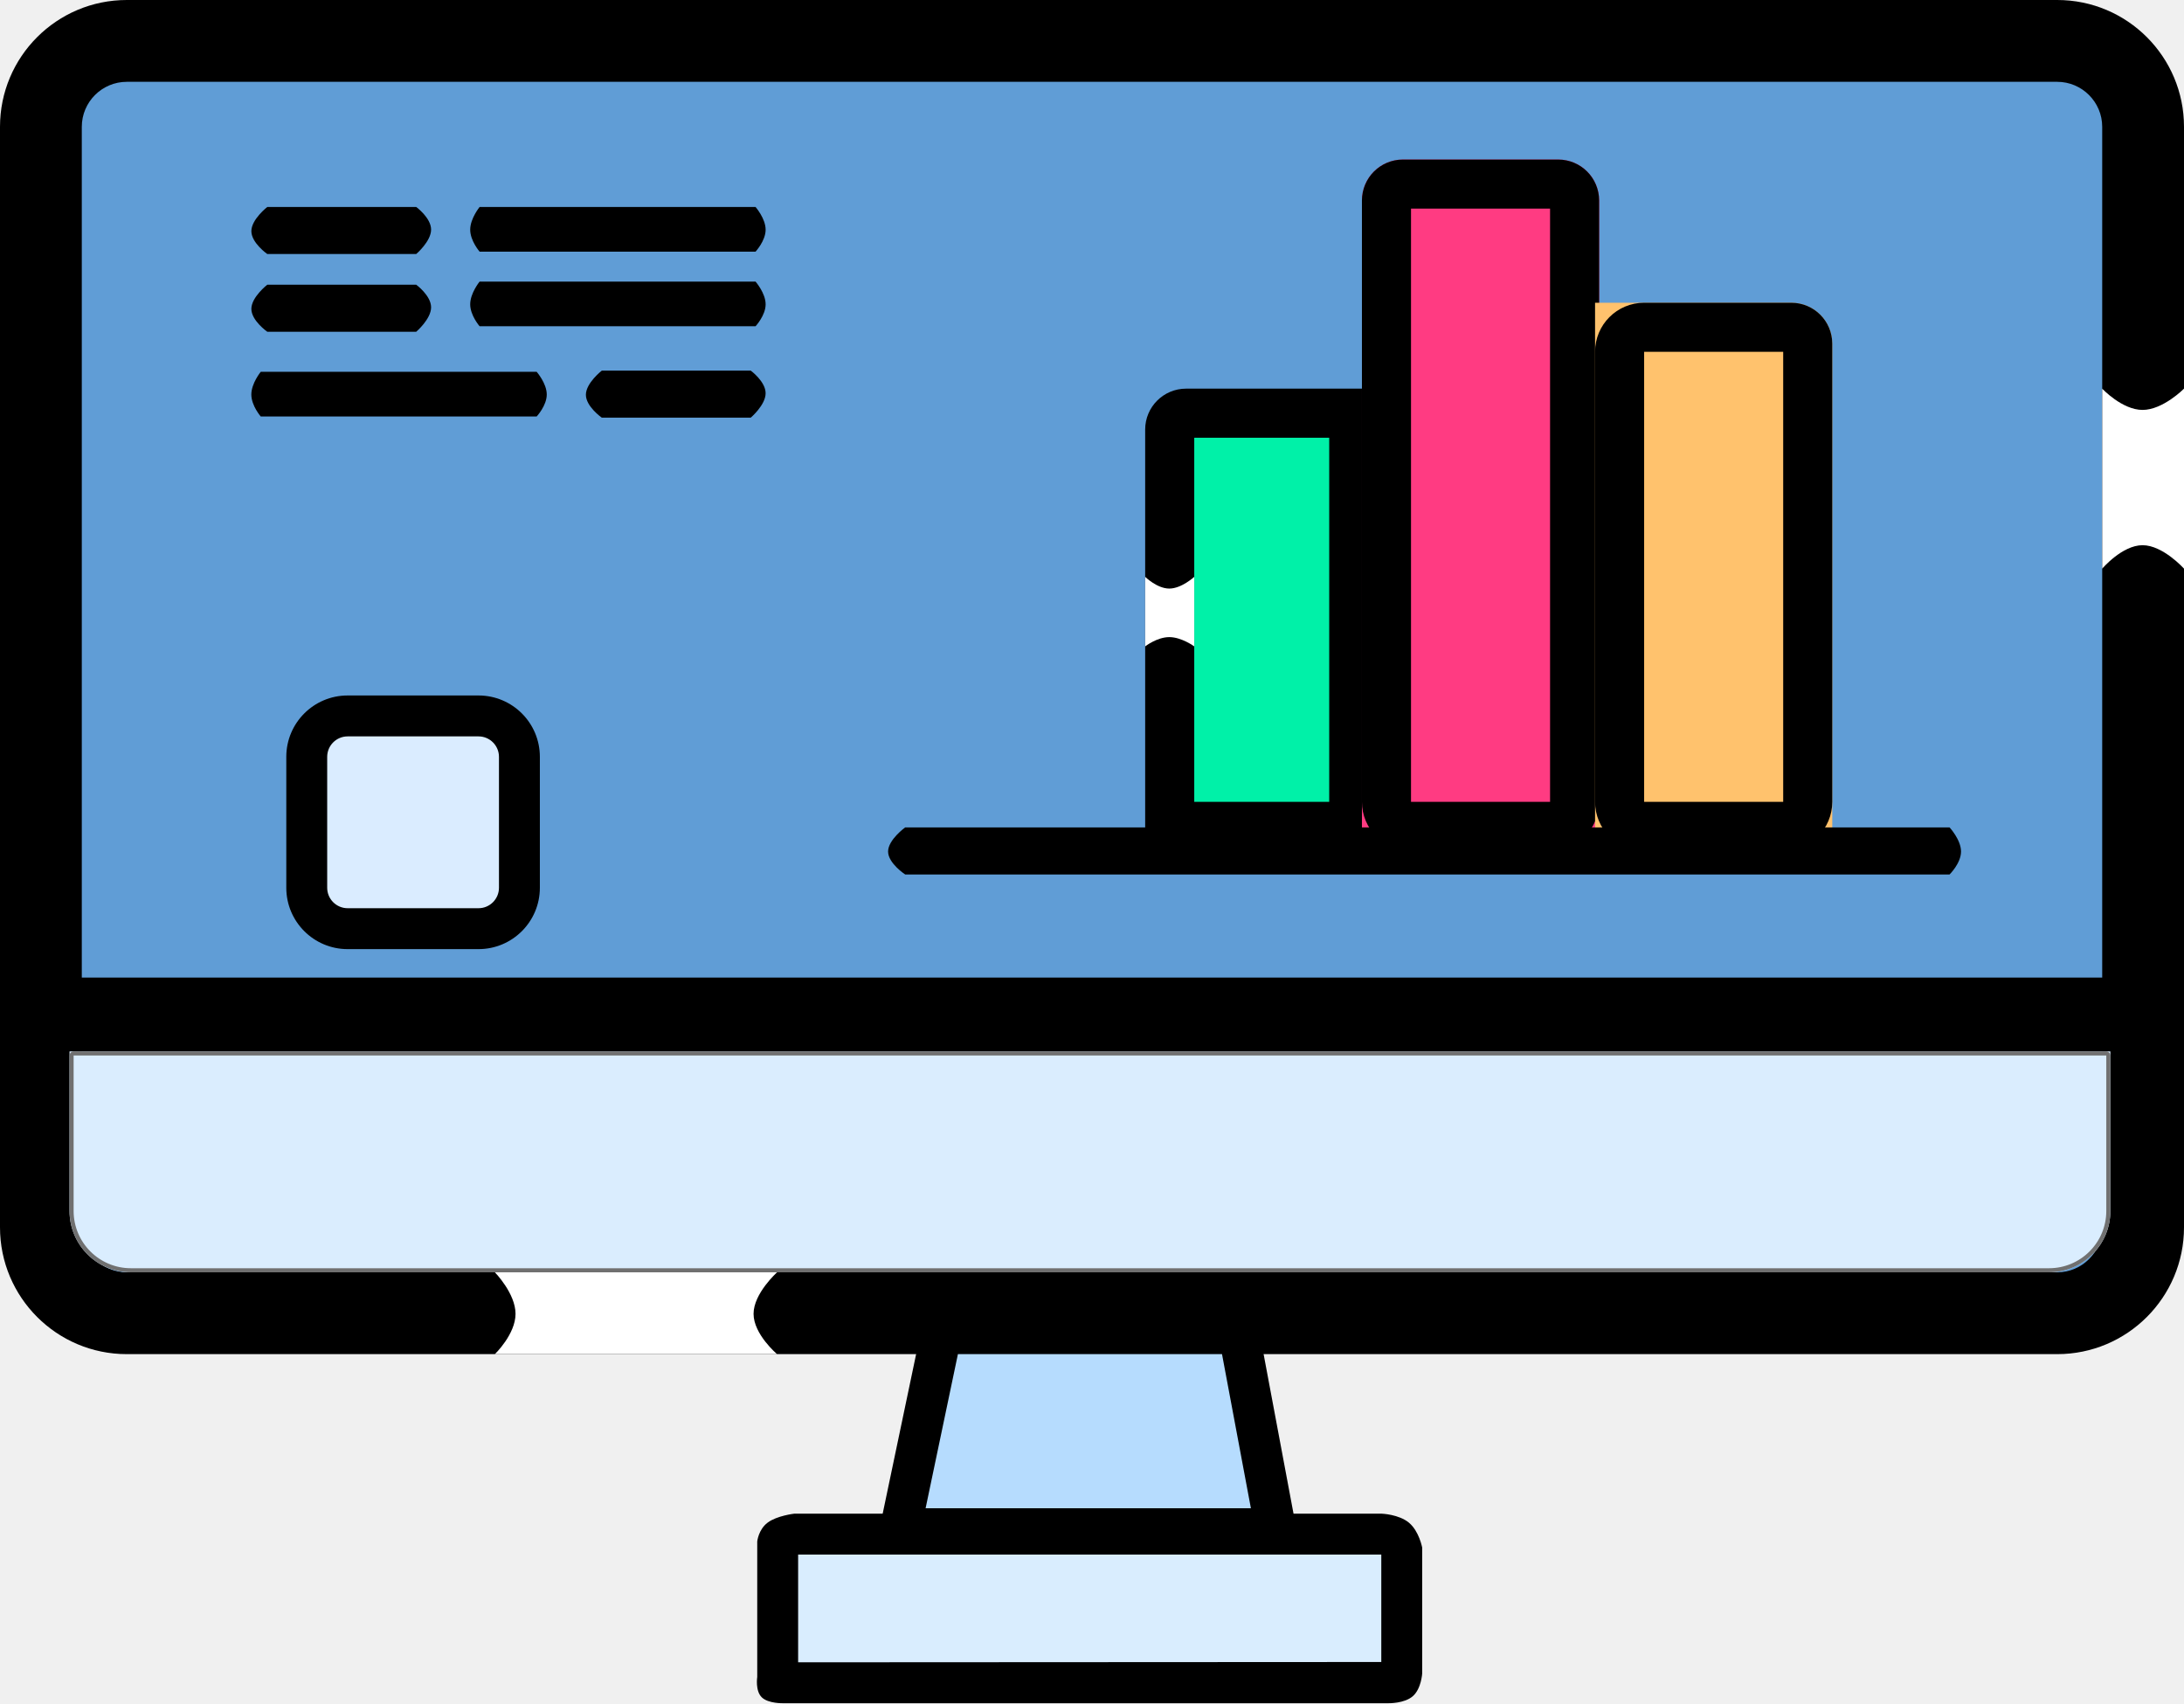
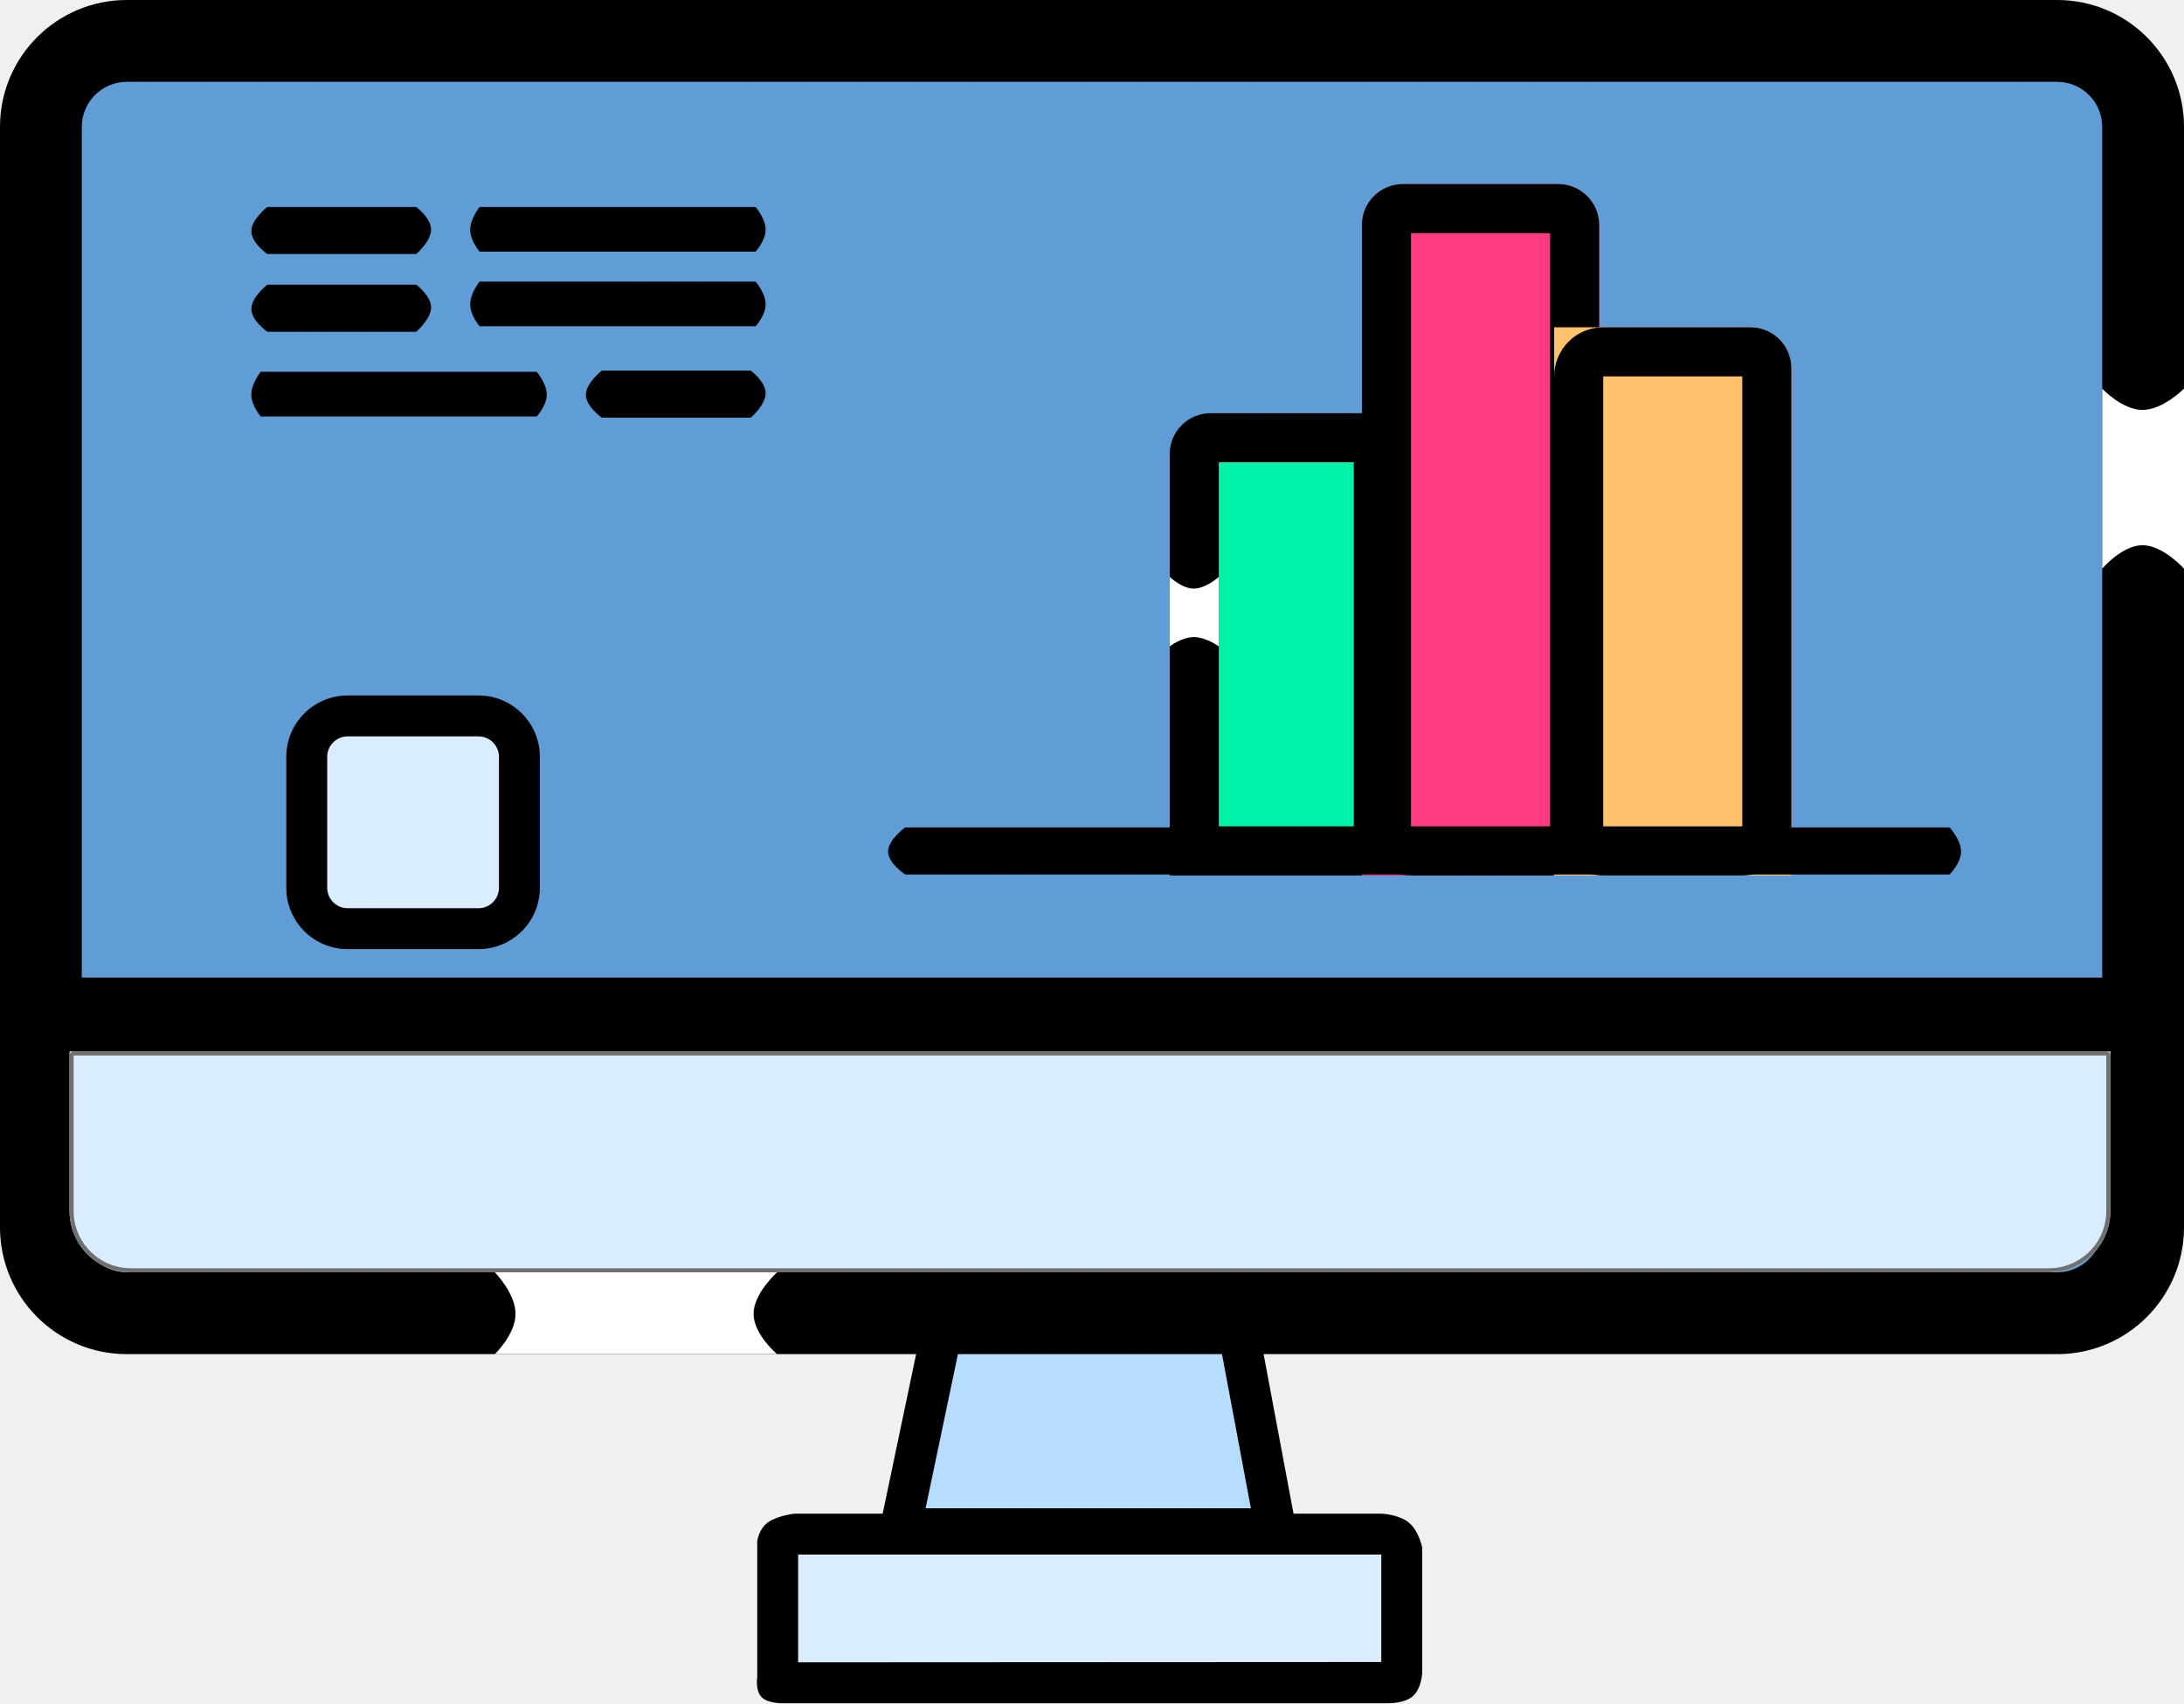
<svg xmlns="http://www.w3.org/2000/svg" width="534" height="416.333" viewBox="0 0 534 416.333">
-   <g id="Group_3" data-name="Group 3" transform="translate(-659 -82)">
-     <g id="Path_202" data-name="Path 202" transform="translate(659 82)" fill="#609dd6">
+   <g id="Group_3" data-name="Group 3" transform="translate(-416 -154.833)">
+     <g id="Path_202" data-name="Path 202" transform="translate(416 154.833)" fill="#609dd6">
      <path d="M 503 321 L 31 321 C 19.421 321 10 311.579 10 300 L 10 31 C 10 19.421 19.421 10 31 10 L 503 10 C 514.579 10 524 19.421 524 31 L 524 300 C 524 311.579 514.579 321 503 321 Z" stroke="none" />
      <path d="M 31 20 C 24.935 20 20 24.935 20 31 L 20 300 C 20 306.065 24.935 311 31 311 L 503 311 C 509.065 311 514 306.065 514 300 L 514 31 C 514 24.935 509.065 20 503 20 L 31 20 M 31 0 L 503 0 C 520.121 0 534 13.879 534 31 L 534 300 C 534 317.121 520.121 331 503 331 L 31 331 C 13.879 331 0 317.121 0 300 L 0 31 C 0 13.879 13.879 0 31 0 Z" stroke="none" fill="#000" />
    </g>
-     <g id="Path_215" data-name="Path 215" transform="translate(939 177)" fill="#00f1a8">
+     <g id="Path_215" data-name="Path 215" transform="translate(702 255.833)" fill="#00f1a8">
      <path d="M 51 107 L 6 107 L 6 10 C 6 7.794 7.794 6 10 6 L 51 6 L 51 107 Z" stroke="none" />
      <path d="M 12 12 L 12 101 L 45 101 L 45 12 L 12 12 M 10 0 L 57 0 L 57 113 L 0 113 L 0 10 C 0 4.477 4.477 0 10 0 Z" stroke="none" fill="#000" />
    </g>
-     <g id="Rectangle_27" data-name="Rectangle 27" transform="translate(992 121)" fill="#ff3b82" stroke="#000" stroke-width="12">
+     <g id="Rectangle_27" data-name="Rectangle 27" transform="translate(749 199.833)" fill="#ff3b82" stroke="#000" stroke-width="12">
      <path d="M10,0H48A10,10,0,0,1,58,10V169a0,0,0,0,1,0,0H0a0,0,0,0,1,0,0V10A10,10,0,0,1,10,0Z" stroke="none" />
      <path d="M10,6H48a4,4,0,0,1,4,4V157a6,6,0,0,1-6,6H12a6,6,0,0,1-6-6V10A4,4,0,0,1,10,6Z" fill="none" />
    </g>
-     <g id="Rectangle_28" data-name="Rectangle 28" transform="translate(1049 156)" fill="#ffc26d" stroke="#000" stroke-width="12">
+     <g id="Rectangle_28" data-name="Rectangle 28" transform="translate(796 234.833)" fill="#ffc26d" stroke="#000" stroke-width="12">
      <path d="M0,0H48A10,10,0,0,1,58,10V134a0,0,0,0,1,0,0H0a0,0,0,0,1,0,0V0A0,0,0,0,1,0,0Z" stroke="none" />
      <path d="M12,6H48a4,4,0,0,1,4,4V122a6,6,0,0,1-6,6H12a6,6,0,0,1-6-6V12A6,6,0,0,1,12,6Z" fill="none" />
    </g>
-     <path id="Path_200" data-name="Path 200" d="M-270.505,0H227.822V18.093H-270.505Z" transform="translate(904.028 339.046) rotate(180)" />
-     <g id="Path_203" data-name="Path 203" transform="translate(729 252)" fill="#daecff">
+     <path id="Path_200" data-name="Path 200" d="M-270.505,0H227.822V18.093H-270.505Z" transform="translate(661.028 411.88) rotate(180)" />
+     <g id="Path_203" data-name="Path 203" transform="translate(486 324.833)" fill="#daecff">
      <path d="M 47 57 L 15 57 C 9.486 57 5 52.514 5 47 L 5 15 C 5 9.486 9.486 5 15 5 L 47 5 C 52.514 5 57 9.486 57 15 L 57 47 C 57 52.514 52.514 57 47 57 Z" stroke="none" />
      <path d="M 15 10 C 12.243 10 10 12.243 10 15 L 10 47 C 10 49.757 12.243 52 15 52 L 47 52 C 49.757 52 52 49.757 52 47 L 52 15 C 52 12.243 49.757 10 47 10 L 15 10 M 15 0 L 47 0 C 55.284 0 62 6.716 62 15 L 62 47 C 62 55.284 55.284 62 47 62 L 15 62 C 6.716 62 0 55.284 0 47 L 0 15 C 0 6.716 6.716 0 15 0 Z" stroke="none" fill="#000" />
    </g>
-     <path id="Path_201" data-name="Path 201" d="M-270.505,0H-15.141s4.175,2.732,4.175,5.607S-15.141,11.5-15.141,11.5H-270.505s-2.8-3.018-2.8-5.893S-270.505,0-270.505,0Z" transform="translate(865.177 295.75) rotate(180)" />
-     <path id="Path_205" data-name="Path 205" d="M-51.905,0h36.413S-11.6,2.718-11.6,5.593-15.492,11.5-15.492,11.5H-51.905s-3.641-2.655-3.641-5.53S-51.905,0-51.905,0Z" transform="translate(708.859 144.093) rotate(180)" />
-     <path id="Path_212" data-name="Path 212" d="M-51.905,0h36.413S-11.6,2.718-11.6,5.593-15.492,11.5-15.492,11.5H-51.905s-3.641-2.655-3.641-5.53S-51.905,0-51.905,0Z" transform="translate(708.859 163.093) rotate(180)" />
-     <path id="Path_214" data-name="Path 214" d="M-51.905,0h36.413S-11.6,2.718-11.6,5.593-15.492,11.5-15.492,11.5H-51.905s-3.641-2.655-3.641-5.53S-51.905,0-51.905,0Z" transform="translate(790.653 184.093) rotate(180)" />
-     <path id="Path_206" data-name="Path 206" d="M-228.875,0h67.467s2.3,2.639,2.3,5.369-2.3,5.549-2.3,5.549h-67.467s-2.467-2.82-2.467-5.549S-228.875,0-228.875,0Z" transform="translate(614.859 143.512) rotate(180)" />
-     <path id="Path_211" data-name="Path 211" d="M-228.875,0h67.467s2.3,2.639,2.3,5.369-2.3,5.549-2.3,5.549h-67.467s-2.467-2.82-2.467-5.549S-228.875,0-228.875,0Z" transform="translate(614.859 161.75) rotate(180)" />
-     <path id="Path_213" data-name="Path 213" d="M-228.875,0h67.467s2.3,2.639,2.3,5.369-2.3,5.549-2.3,5.549h-67.467s-2.467-2.82-2.467-5.549S-228.875,0-228.875,0Z" transform="translate(561.344 183.802) rotate(180)" />
-     <path id="Path_218" data-name="Path 218" d="M0,0S2.9,2.867,5.9,2.867,12,0,12,0V17s-3.1-2.267-6.1-2.267S0,17,0,17Z" transform="translate(939 223)" fill="#fff" />
-     <path id="Path_217" data-name="Path 217" d="M0,0H69s-5.75,5.15-5.75,10.15S69,20,69,20H0s5.05-4.85,5.05-9.85S0,0,0,0Z" transform="translate(780 393)" fill="#fff" />
-     <path id="Path_216" data-name="Path 216" d="M0,0H44s-5.733,5.134-5.733,10.134S44,20,44,20H0s5.2-4.866,5.2-9.866S0,0,0,0Z" transform="translate(1193 177) rotate(90)" fill="#fff" />
-     <g id="Path_220" data-name="Path 220" transform="translate(844.142 452)" fill="#d9edfe">
+     <path id="Path_201" data-name="Path 201" d="M-270.505,0H-15.141s4.175,2.732,4.175,5.607S-15.141,11.5-15.141,11.5H-270.505s-2.8-3.018-2.8-5.893S-270.505,0-270.505,0Z" transform="translate(622.177 368.583) rotate(180)" />
+     <path id="Path_205" data-name="Path 205" d="M-51.905,0h36.413S-11.6,2.718-11.6,5.593-15.492,11.5-15.492,11.5H-51.905s-3.641-2.655-3.641-5.53S-51.905,0-51.905,0Z" transform="translate(465.859 216.926) rotate(180)" />
+     <path id="Path_212" data-name="Path 212" d="M-51.905,0h36.413S-11.6,2.718-11.6,5.593-15.492,11.5-15.492,11.5H-51.905s-3.641-2.655-3.641-5.53S-51.905,0-51.905,0Z" transform="translate(465.859 235.926) rotate(180)" />
+     <path id="Path_214" data-name="Path 214" d="M-51.905,0h36.413S-11.6,2.718-11.6,5.593-15.492,11.5-15.492,11.5H-51.905s-3.641-2.655-3.641-5.53S-51.905,0-51.905,0Z" transform="translate(547.653 256.926) rotate(180)" />
+     <path id="Path_206" data-name="Path 206" d="M-228.875,0h67.467s2.3,2.639,2.3,5.369-2.3,5.549-2.3,5.549h-67.467s-2.467-2.82-2.467-5.549S-228.875,0-228.875,0Z" transform="translate(371.859 216.345) rotate(180)" />
+     <path id="Path_211" data-name="Path 211" d="M-228.875,0h67.467s2.3,2.639,2.3,5.369-2.3,5.549-2.3,5.549h-67.467s-2.467-2.82-2.467-5.549S-228.875,0-228.875,0Z" transform="translate(371.859 234.583) rotate(180)" />
+     <path id="Path_213" data-name="Path 213" d="M-228.875,0h67.467s2.3,2.639,2.3,5.369-2.3,5.549-2.3,5.549h-67.467s-2.467-2.82-2.467-5.549S-228.875,0-228.875,0Z" transform="translate(318.344 256.636) rotate(180)" />
+     <path id="Path_218" data-name="Path 218" d="M0,0S2.9,2.867,5.9,2.867,12,0,12,0V17s-3.1-2.267-6.1-2.267S0,17,0,17Z" transform="translate(702 295.833)" fill="#fff" />
+     <path id="Path_217" data-name="Path 217" d="M0,0H69s-5.75,5.15-5.75,10.15S69,20,69,20H0s5.05-4.85,5.05-9.85S0,0,0,0Z" transform="translate(537 465.833)" fill="#fff" />
+     <path id="Path_216" data-name="Path 216" d="M0,0H44s-5.733,5.134-5.733,10.134S44,20,44,20H0s5.2-4.866,5.2-9.866S0,0,0,0Z" transform="translate(950 249.833) rotate(90)" fill="#fff" />
+     <g id="Path_220" data-name="Path 220" transform="translate(601.142 524.833)" fill="#d9edfe">
      <path d="M 6.217 41.333 C 5.738 41.333 5.282 41.286 4.926 41.225 C 4.923 41.03 4.93 40.827 4.95 40.66 L 5.025 40.244 L 5.006 39.91 L 5.006 7.211 C 5.098 6.851 5.308 6.366 5.556 6.181 C 6.172 5.718 8.006 5.2 9.371 5 L 152.575 5 C 153.631 5.064 155.46 5.462 156.16 6.048 C 156.436 6.279 156.869 6.877 157.257 7.862 C 157.413 8.259 157.524 8.621 157.592 8.869 L 157.592 38.838 C 157.515 39.571 157.234 40.521 156.997 40.85 C 156.608 41.078 155.454 41.33 154.441 41.331 L 154.366 41.328 L 154.345 41.33 L 6.435 41.33 L 6.312 41.33 L 6.265 41.333 C 6.253 41.333 6.236 41.333 6.217 41.333 Z" stroke="none" />
      <path d="M 10.006 10 L 10.006 36.329 L 152.592 36.253 L 152.592 10 L 10.006 10 M 9.042 0 L 152.701 0 C 152.701 0 156.898 0.144 159.371 2.216 C 161.844 4.288 162.592 8.288 162.592 8.288 L 162.592 39.048 C 162.592 39.048 162.377 42.777 160.316 44.598 C 158.254 46.418 154.345 46.33 154.345 46.33 L 6.435 46.33 C 6.435 46.33 2.697 46.467 1.09 44.861 C -0.517 43.256 0.006 39.91 0.006 39.91 L 0.006 6.785 C 0.006 6.785 0.294 3.879 2.553 2.182 C 4.812 0.486 9.042 0 9.042 0 Z" stroke="none" fill="#000" />
    </g>
-     <g id="Path_219" data-name="Path 219" transform="translate(873 396.922)" fill="#b6dcfe">
+     <g id="Path_219" data-name="Path 219" transform="translate(630 469.756)" fill="#b6dcfe">
      <path d="M 97.875 58.75 L 6.158 58.75 L 16.156 11.078 L 88.937 11.078 L 97.875 58.75 Z" stroke="none" />
      <path d="M 20.216 16.078 L 12.315 53.75 L 91.851 53.75 L 84.787 16.078 L 20.216 16.078 M 12.096 6.078 L 93.086 6.078 L 103.9 63.75 L 0 63.75 L 12.096 6.078 Z" stroke="none" fill="#000" />
    </g>
-     <g id="Rectangle_29" data-name="Rectangle 29" transform="translate(676 339)" fill="#daedfe" stroke="#707070" stroke-width="1">
+     <g id="Rectangle_29" data-name="Rectangle 29" transform="translate(433 411.833)" fill="#daedfe" stroke="#707070" stroke-width="1">
      <path d="M0,0H499a0,0,0,0,1,0,0V39a15,15,0,0,1-15,15H15A15,15,0,0,1,0,39V0A0,0,0,0,1,0,0Z" stroke="none" />
      <path d="M1,.5H498a.5.5,0,0,1,.5.5V39A14.5,14.5,0,0,1,484,53.5H15A14.5,14.5,0,0,1,.5,39V1A.5.5,0,0,1,1,.5Z" fill="none" />
    </g>
  </g>
</svg>
